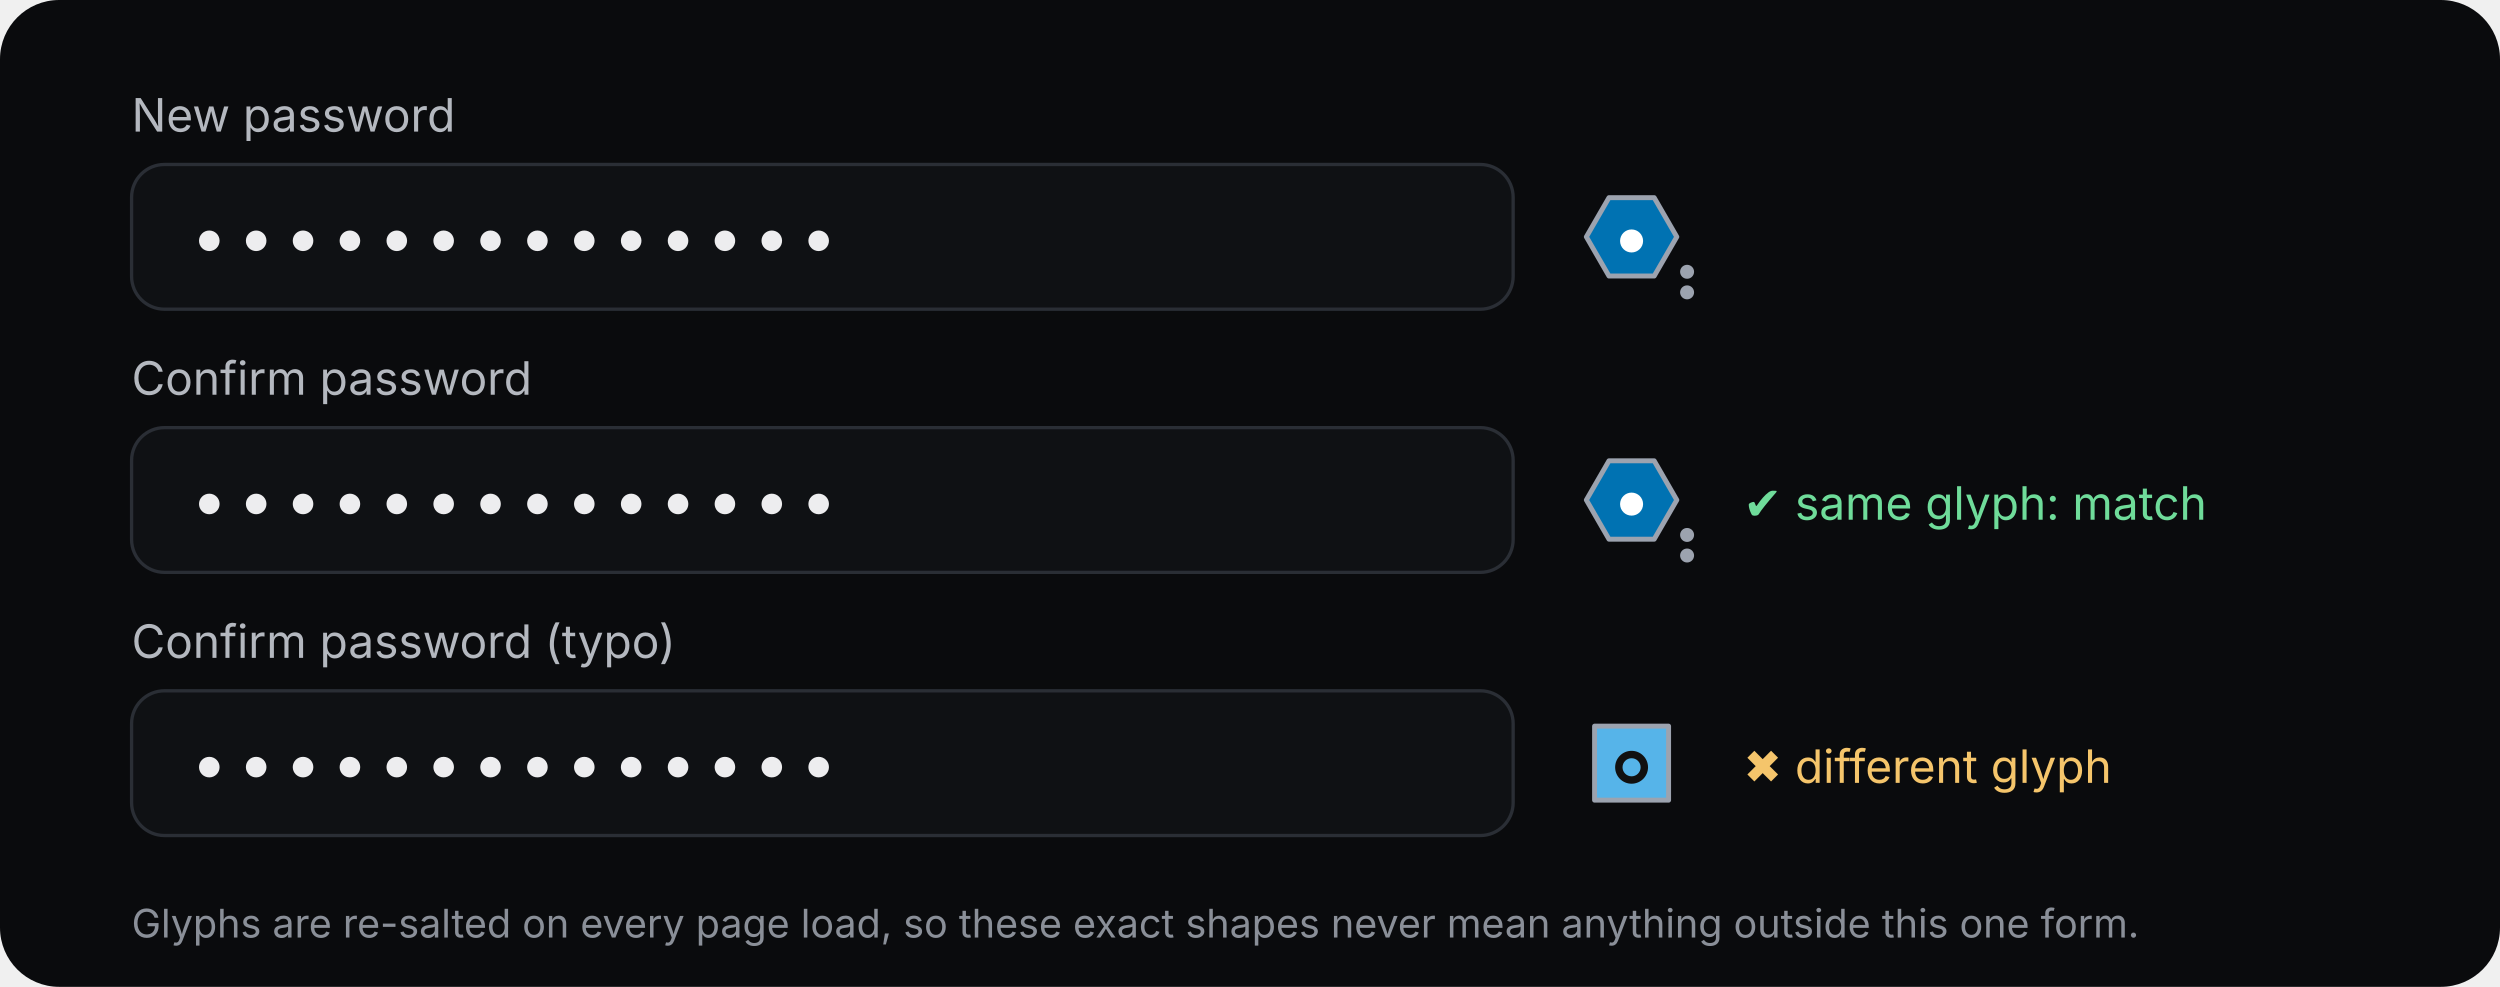
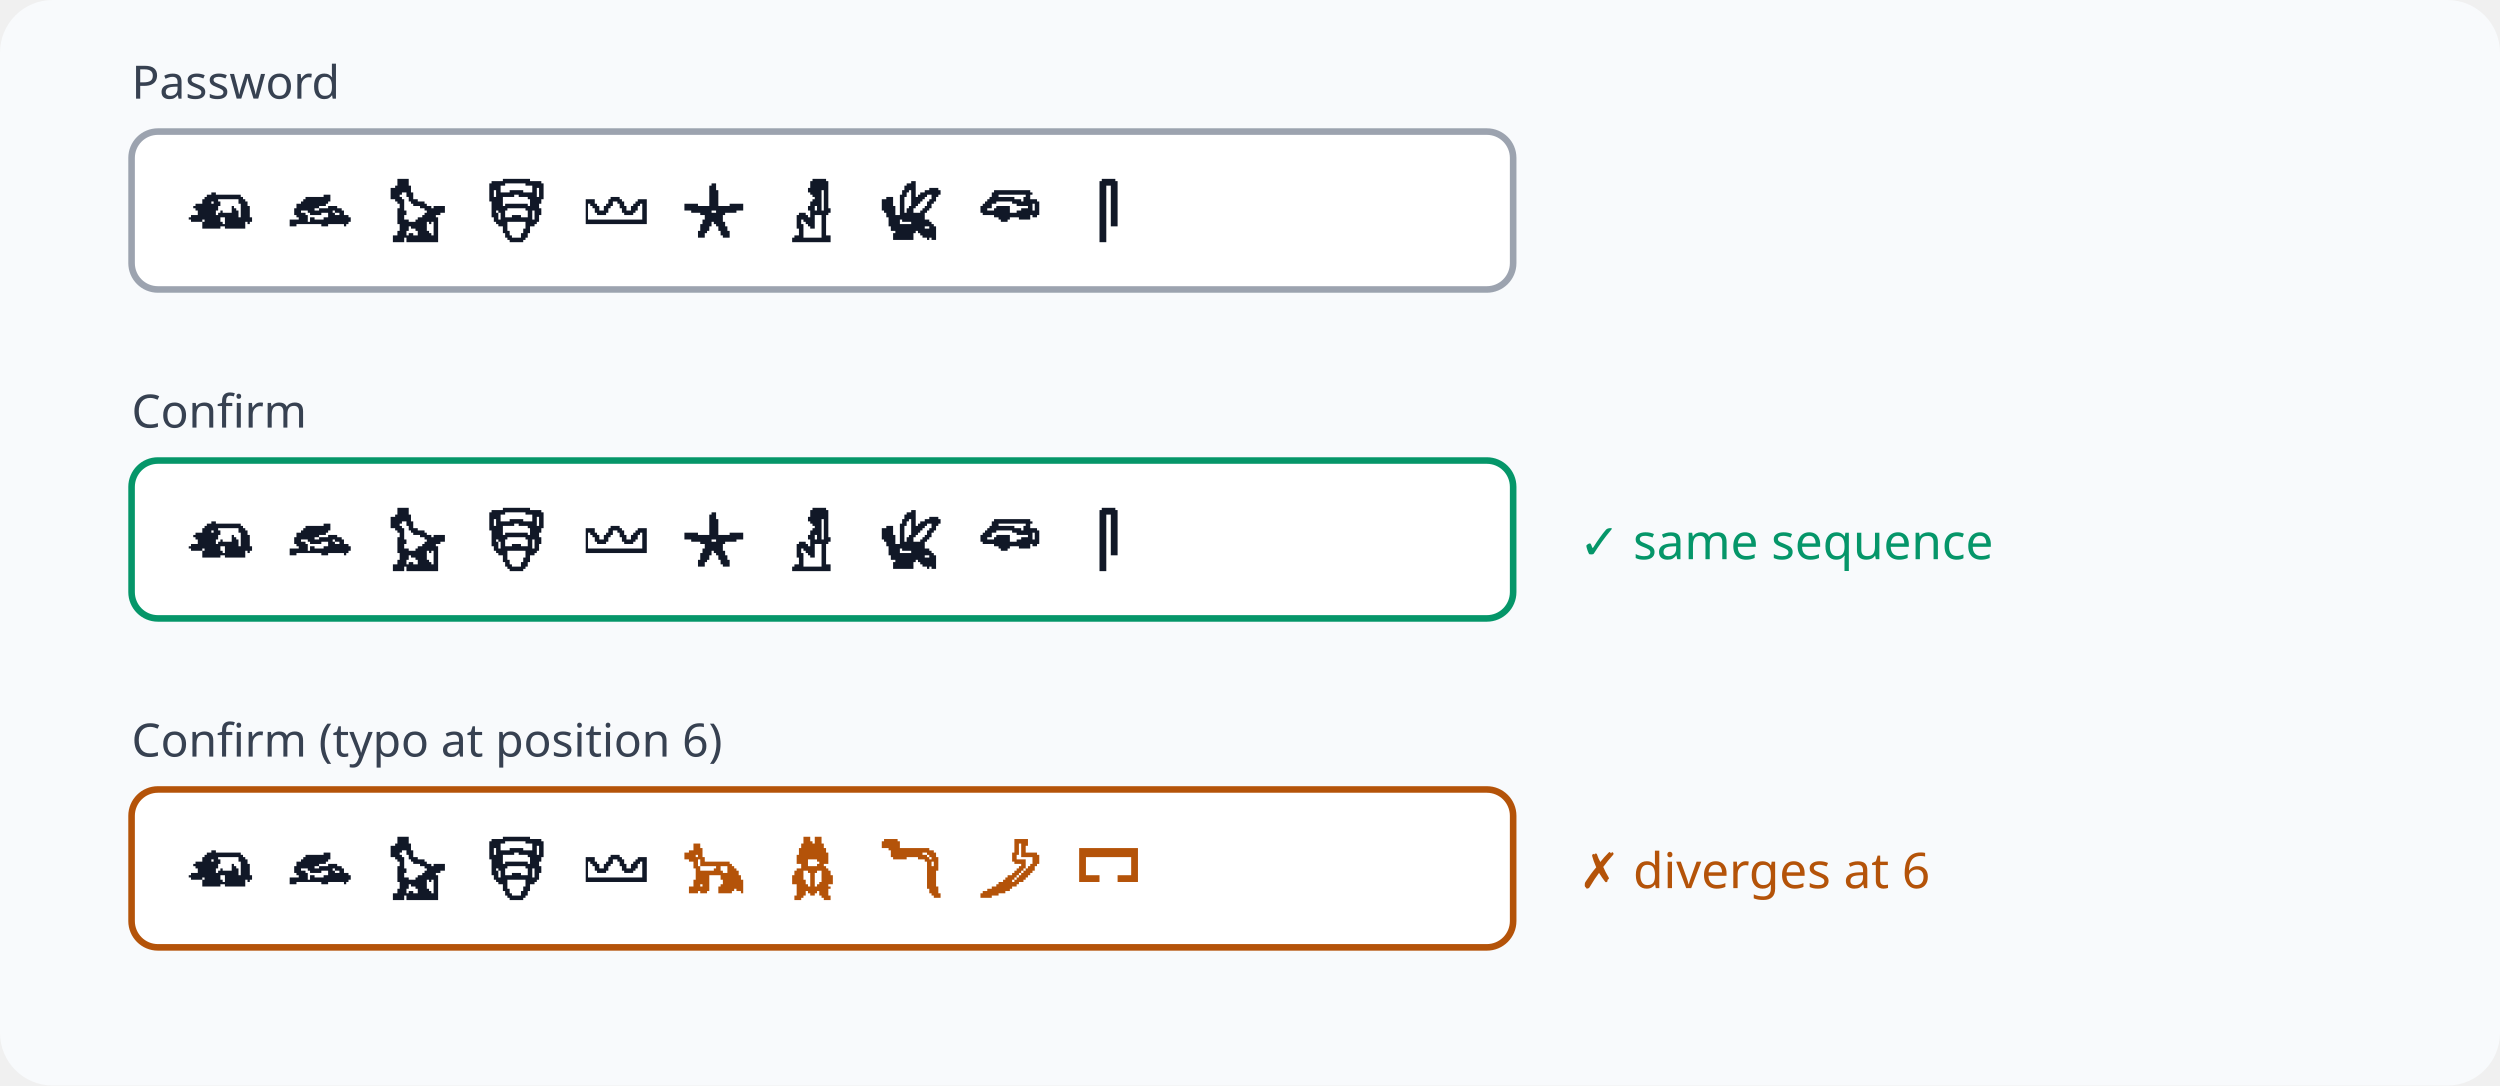
- <svg xmlns="http://www.w3.org/2000/svg" viewBox="0 0 760 300" width="760" height="300" font-family="system-ui,-apple-system,Segoe UI,sans-serif">
-   <rect width="760" height="300" rx="18" fill="#0a0b0d" />
-   <text x="40" y="40" font-size="14" fill="#b4b8bf">New password</text>
-   <rect x="40" y="50" width="420" height="44" rx="10" fill="#0f1114" stroke="#2a2e35" />
-   <text x="58" y="79" font-size="20" fill="#ededef" letter-spacing="3">••••••••••••••</text>
-   <g transform="translate(476 52) scale(1.25)">
-     <path d="M27.00 16.00L21.50 25.53L10.50 25.53L5.00 16.00L10.50 6.47L21.50 6.47Z" fill="#0072B2" stroke="#9ca3af" stroke-width="1.2" stroke-linejoin="round" />
-     <path d="M13.2 17a2.8 2.8 0 1 0 5.6 0a2.8 2.8 0 1 0 -5.6 0Z" fill="#ffffff" />
-     <path d="M27.8 29.5a1.7 1.7 0 1 0 3.4 0a1.7 1.7 0 1 0 -3.4 0Z" fill="#9ca3af" />
-     <path d="M27.8 24.5a1.7 1.7 0 1 0 3.4 0a1.7 1.7 0 1 0 -3.4 0Z" fill="#9ca3af" />
+ <svg xmlns="http://www.w3.org/2000/svg" viewBox="0 0 760 330" font-family="system-ui,sans-serif">
+   <rect width="760" height="330" rx="16" fill="#f8fafc" />
+   <text x="40" y="30" font-size="14" fill="#374151">Password</text>
+   <rect x="40" y="40" width="420" height="48" rx="8" fill="#fff" stroke="#9ca3af" stroke-width="2" />
+   <g transform="translate(56 53) scale(0.6875)">
+     <path d="M12 8h2v1h-2zM10 9h15v1h-15zM9 10h17v1h-17zM8 11h7v1h-7zM24 11h3v1h-3zM8 12h4v1h-4zM13 12h3v1h-3zM24 12h4v1h-4zM5 13h11v1h-11zM25 13h3v1h-3zM4 14h11v1h-11zM21 14h1v1h-1zM25 14h4v1h-4zM5 15h10v1h-10zM21 15h2v1h-2zM25 15h4v1h-4zM6 16h8v1h-8zM16 16h1v1h-1zM21 16h3v1h-3zM25 16h4v1h-4zM6 17h8v1h-8zM15 17h9v1h-9zM25 17h4v1h-4zM3 18h21v1h-21zM25 18h4v1h-4zM2 19h14v1h-14zM18 19h12v1h-12zM3 20h5v1h-5zM9 20h7v1h-7zM18 20h12v1h-12zM8 21h9v1h-9zM18 21h9v1h-9zM28 21h1v1h-1zM8 22h19v1h-19zM8 23h8v1h-8zM18 23h9v1h-9z" fill="#111827" />
  </g>
-   <text x="40" y="120" font-size="14" fill="#b4b8bf">Confirm password</text>
-   <rect x="40" y="130" width="420" height="44" rx="10" fill="#0f1114" stroke="#2a2e35" />
-   <text x="58" y="159" font-size="20" fill="#ededef" letter-spacing="3">••••••••••••••</text>
-   <g transform="translate(476 132) scale(1.25)">
-     <path d="M27.00 16.00L21.50 25.53L10.50 25.53L5.00 16.00L10.50 6.47L21.50 6.47Z" fill="#0072B2" stroke="#9ca3af" stroke-width="1.2" stroke-linejoin="round" />
-     <path d="M13.2 17a2.8 2.8 0 1 0 5.6 0a2.8 2.8 0 1 0 -5.6 0Z" fill="#ffffff" />
-     <path d="M27.8 29.5a1.7 1.7 0 1 0 3.4 0a1.7 1.7 0 1 0 -3.4 0Z" fill="#9ca3af" />
-     <path d="M27.8 24.5a1.7 1.7 0 1 0 3.4 0a1.7 1.7 0 1 0 -3.4 0Z" fill="#9ca3af" />
+   <g transform="translate(86 53) scale(0.6875)">
+     <path d="M18 9h3v1h-3zM10 10h11v1h-11zM9 11h12v1h-12zM8 12h12v1h-12zM6 13h13v1h-13zM6 14h10v1h-10zM20 14h4v1h-4zM5 15h9v1h-9zM16 15h10v1h-10zM5 16h3v1h-3zM11 16h11v1h-11zM23 16h4v1h-4zM5 17h5v1h-5zM12 17h5v1h-5zM20 17h3v1h-3zM25 17h2v1h-2zM6 18h5v1h-5zM20 18h9v1h-9zM7 19h4v1h-4zM12 19h2v1h-2zM18 19h12v1h-12zM3 20h8v1h-8zM12 20h18v1h-18zM3 21h26v1h-26zM3 22h3v1h-3zM17 22h3v1h-3zM27 22h1v1h-1z" fill="#111827" />
  </g>
-   <text x="530" y="158" font-size="14" fill="#6fdc9a">✔ same glyph: match</text>
-   <text x="40" y="200" font-size="14" fill="#b4b8bf">Confirm password (typo)</text>
-   <rect x="40" y="210" width="420" height="44" rx="10" fill="#0f1114" stroke="#2a2e35" />
-   <text x="58" y="239" font-size="20" fill="#ededef" letter-spacing="3">••••••••••••••</text>
-   <g transform="translate(476 212) scale(1.25)">
-     <path d="M7 7h18v18H7Z" fill="#56B4E9" stroke="#9ca3af" stroke-width="1.2" stroke-linejoin="round" />
-     <path d="M12 17a4 4 0 1 0 8 0a4 4 0 1 0 -8 0ZM13.8 17a2.2 2.2 0 1 0 4.4 0a2.2 2.2 0 1 0 -4.4 0Z" fill="#111111" fill-rule="evenodd" />
+   <g transform="translate(116 53) scale(0.6875)">
+     <path d="M7 2h5v1h-5zM7 3h5v1h-5zM7 4h5v1h-5zM6 5h7v1h-7zM4 6h9v1h-9zM4 7h9v1h-9zM4 8h5v1h-5zM11 8h3v1h-3zM4 9h4v1h-4zM11 9h3v1h-3zM4 10h5v1h-5zM12 10h2v1h-2zM6 11h4v1h-4zM12 11h4v1h-4zM7 12h3v1h-3zM13 12h6v1h-6zM8 13h2v1h-2zM14 13h6v1h-6zM8 14h2v1h-2zM17 14h5v1h-5zM23 14h5v1h-5zM7 15h3v1h-3zM19 15h9v1h-9zM7 16h4v1h-4zM20 16h8v1h-8zM7 17h4v1h-4zM19 17h7v1h-7zM7 18h3v1h-3zM18 18h6v1h-6zM7 19h3v1h-3zM16 19h9v1h-9zM7 20h5v1h-5zM15 20h10v1h-10zM7 21h13v1h-13zM21 21h1v1h-1zM23 21h2v1h-2zM8 22h12v1h-12zM23 22h2v1h-2zM8 23h4v1h-4zM13 23h7v1h-7zM23 23h2v1h-2zM8 24h4v1h-4zM15 24h5v1h-5zM23 24h2v1h-2zM7 25h4v1h-4zM16 25h5v1h-5zM23 25h2v1h-2zM7 26h4v1h-4zM12 26h2v1h-2zM16 26h6v1h-6zM23 26h2v1h-2zM5 27h20v1h-20zM5 28h5v1h-5zM11 28h14v1h-14zM5 29h5v1h-5zM11 29h14v1h-14z" fill="#111827" />
  </g>
-   <text x="530" y="238" font-size="14" fill="#f5c56b">✖ different glyph</text>
-   <text x="40" y="285" font-size="12" fill="#8a8f98">Glyphs are re-salted on every page load, so these exact shapes never mean anything outside this one form.</text>
+   <g transform="translate(146 53) scale(0.6875)">
+     <path d="M10 2h12v1h-12zM5 3h22v1h-22zM4 4h7v1h-7zM20 4h8v1h-8zM4 5h5v1h-5zM23 5h5v1h-5zM4 6h5v1h-5zM23 6h2v1h-2zM26 6h2v1h-2zM4 7h2v1h-2zM7 7h2v1h-2zM13 7h6v1h-6zM23 7h2v1h-2zM26 7h2v1h-2zM4 8h2v1h-2zM7 8h18v1h-18zM26 8h2v1h-2zM4 9h2v1h-2zM7 9h8v1h-8zM17 9h8v1h-8zM26 9h2v1h-2zM4 10h6v1h-6zM21 10h7v1h-7zM4 11h6v1h-6zM22 11h5v1h-5zM5 12h5v1h-5zM22 12h5v1h-5zM5 13h5v1h-5zM11 13h10v1h-10zM22 13h4v1h-4zM5 14h21v1h-21zM5 15h7v1h-7zM20 15h7v1h-7zM5 16h2v1h-2zM8 16h3v1h-3zM21 16h2v1h-2zM24 16h3v1h-3zM5 17h3v1h-3zM9 17h2v1h-2zM21 17h2v1h-2zM24 17h3v1h-3zM5 18h3v1h-3zM9 18h2v1h-2zM14 18h4v1h-4zM21 18h2v1h-2zM24 18h2v1h-2zM6 19h2v1h-2zM9 19h14v1h-14zM24 19h2v1h-2zM6 20h20v1h-20zM7 21h5v1h-5zM20 21h5v1h-5zM8 22h4v1h-4zM20 22h4v1h-4zM10 23h2v1h-2zM20 23h2v1h-2zM10 24h2v1h-2zM19 24h3v1h-3zM10 25h3v1h-3zM19 25h3v1h-3zM11 26h2v1h-2zM18 26h3v1h-3zM11 27h3v1h-3zM18 27h3v1h-3zM12 28h8v1h-8zM13 29h6v1h-6z" fill="#111827" />
+   </g>
+   <g transform="translate(176 53) scale(0.6875)">
+     <path d="M14 10h4v1h-4zM3 11h4v1h-4zM13 11h6v1h-6zM26 11h4v1h-4zM3 12h4v1h-4zM13 12h2v1h-2zM17 12h3v1h-3zM25 12h5v1h-5zM3 13h1v1h-1zM5 13h3v1h-3zM12 13h3v1h-3zM18 13h2v1h-2zM24 13h3v1h-3zM28 13h2v1h-2zM3 14h1v1h-1zM6 14h3v1h-3zM11 14h3v1h-3zM18 14h3v1h-3zM23 14h3v1h-3zM28 14h2v1h-2zM3 15h1v1h-1zM7 15h2v1h-2zM11 15h2v1h-2zM19 15h2v1h-2zM23 15h3v1h-3zM28 15h2v1h-2zM3 16h1v1h-1zM7 16h6v1h-6zM19 16h6v1h-6zM28 16h2v1h-2zM3 17h1v1h-1zM8 17h4v1h-4zM20 17h4v1h-4zM28 17h2v1h-2zM3 18h1v1h-1zM28 18h2v1h-2zM3 19h1v1h-1zM28 19h2v1h-2zM3 20h27v1h-27zM3 21h27v1h-27z" fill="#111827" />
+   </g>
+   <g transform="translate(206 53) scale(0.6875)">
+     <path d="M15 4h2v1h-2zM14 5h3v1h-3zM14 6h3v1h-3zM14 7h4v1h-4zM14 8h4v1h-4zM14 9h4v1h-4zM14 10h4v1h-4zM14 11h4v1h-4zM14 12h4v1h-4zM3 13h6v1h-6zM14 13h4v1h-4zM23 13h6v1h-6zM3 14h26v1h-26zM3 15h26v1h-26zM6 16h9v1h-9zM17 16h9v1h-9zM10 17h11v1h-11zM12 18h8v1h-8zM12 19h8v1h-8zM11 20h9v1h-9zM11 21h4v1h-4zM16 21h5v1h-5zM10 22h5v1h-5zM17 22h4v1h-4zM10 23h4v1h-4zM18 23h4v1h-4zM10 24h4v1h-4zM18 24h4v1h-4zM9 25h4v1h-4zM19 25h4v1h-4zM9 26h3v1h-3zM19 26h4v1h-4zM9 27h3v1h-3zM20 27h3v1h-3z" fill="#111827" />
+   </g>
+   <g transform="translate(236 53) scale(0.6875)">
+     <path d="M16 2h6v1h-6zM15 3h8v1h-8zM15 4h8v1h-8zM15 5h8v1h-8zM14 6h9v1h-9zM14 7h6v1h-6zM21 7h2v1h-2zM15 8h5v1h-5zM21 8h2v1h-2zM16 9h4v1h-4zM21 9h2v1h-2zM17 10h3v1h-3zM21 10h2v1h-2zM16 11h4v1h-4zM21 11h2v1h-2zM15 12h5v1h-5zM21 12h2v1h-2zM15 13h5v1h-5zM21 13h2v1h-2zM14 14h3v1h-3zM18 14h2v1h-2zM21 14h2v1h-2zM14 15h3v1h-3zM18 15h2v1h-2zM21 15h3v1h-3zM15 16h9v1h-9zM10 17h3v1h-3zM15 17h8v1h-8zM9 18h5v1h-5zM15 18h2v1h-2zM20 18h2v1h-2zM9 19h8v1h-8zM20 19h2v1h-2zM9 20h2v1h-2zM12 20h5v1h-5zM20 20h2v1h-2zM9 21h2v1h-2zM13 21h4v1h-4zM20 21h2v1h-2zM9 22h3v1h-3zM14 22h3v1h-3zM20 22h2v1h-2zM9 23h3v1h-3zM15 23h2v1h-2zM20 23h2v1h-2zM10 24h2v1h-2zM20 24h2v1h-2zM10 25h2v1h-2zM20 25h2v1h-2zM10 26h2v1h-2zM20 26h2v1h-2zM8 27h4v1h-4zM20 27h4v1h-4zM7 28h17v1h-17zM7 29h17v1h-17z" fill="#111827" />
+   </g>
+   <g transform="translate(266 53) scale(0.6875)">
+     <path d="M16 3h2v1h-2zM14 4h4v1h-4zM13 5h5v1h-5zM13 6h5v1h-5zM24 6h4v1h-4zM12 7h3v1h-3zM16 7h2v1h-2zM22 7h7v1h-7zM12 8h2v1h-2zM16 8h2v1h-2zM20 8h9v1h-9zM11 9h3v1h-3zM16 9h2v1h-2zM19 9h4v1h-4zM25 9h3v1h-3zM5 10h3v1h-3zM11 10h2v1h-2zM16 10h6v1h-6zM25 10h2v1h-2zM3 11h5v1h-5zM11 11h2v1h-2zM16 11h5v1h-5zM24 11h3v1h-3zM3 12h5v1h-5zM11 12h2v1h-2zM16 12h4v1h-4zM23 12h3v1h-3zM3 13h5v1h-5zM11 13h2v1h-2zM16 13h3v1h-3zM23 13h2v1h-2zM3 14h6v1h-6zM11 14h2v1h-2zM15 14h3v1h-3zM22 14h3v1h-3zM3 15h6v1h-6zM11 15h2v1h-2zM14 15h3v1h-3zM21 15h3v1h-3zM4 16h5v1h-5zM11 16h2v1h-2zM14 16h3v1h-3zM20 16h3v1h-3zM5 17h4v1h-4zM11 17h11v1h-11zM5 18h17v1h-17zM6 19h16v1h-16zM6 20h5v1h-5zM12 20h12v1h-12zM6 21h5v1h-5zM16 21h9v1h-9zM6 22h20v1h-20zM7 23h15v1h-15zM24 23h3v1h-3zM7 24h20v1h-20zM9 25h9v1h-9zM19 25h8v1h-8zM8 26h9v1h-9zM20 26h7v1h-7zM8 27h9v1h-9zM21 27h6v1h-6zM8 28h9v1h-9zM23 28h1v1h-1zM25 28h2v1h-2z" fill="#111827" />
+   </g>
+   <g transform="translate(296 53) scale(0.6875)">
+     <path d="M9 7h16v1h-16zM8 8h18v1h-18zM8 9h3v1h-3zM23 9h2v1h-2zM7 10h11v1h-11zM22 10h3v1h-3zM6 11h15v1h-15zM22 11h6v1h-6zM5 12h5v1h-5zM17 12h12v1h-12zM4 13h4v1h-4zM19 13h7v1h-7zM27 13h2v1h-2zM3 14h5v1h-5zM10 14h6v1h-6zM24 14h2v1h-2zM27 14h2v1h-2zM3 15h3v1h-3zM9 15h7v1h-7zM21 15h5v1h-5zM27 15h2v1h-2zM3 16h13v1h-13zM19 16h10v1h-10zM4 17h25v1h-25zM9 18h16v1h-16zM26 18h2v1h-2zM11 19h5v1h-5zM20 19h5v1h-5zM12 20h3v1h-3z" fill="#111827" />
+   </g>
+   <g transform="translate(326 53) scale(0.6875)">
+     <path d="M13 2h6v1h-6zM12 3h8v1h-8zM12 4h8v1h-8zM12 5h3v1h-3zM17 5h3v1h-3zM12 6h3v1h-3zM17 6h3v1h-3zM12 7h3v1h-3zM17 7h3v1h-3zM12 8h3v1h-3zM17 8h3v1h-3zM12 9h3v1h-3zM17 9h3v1h-3zM12 10h3v1h-3zM17 10h3v1h-3zM12 11h3v1h-3zM17 11h3v1h-3zM12 12h3v1h-3zM17 12h3v1h-3zM12 13h3v1h-3zM17 13h3v1h-3zM12 14h3v1h-3zM17 14h3v1h-3zM12 15h3v1h-3zM17 15h3v1h-3zM12 16h3v1h-3zM17 16h3v1h-3zM12 17h3v1h-3zM17 17h3v1h-3zM12 18h3v1h-3zM17 18h3v1h-3zM12 19h3v1h-3zM17 19h3v1h-3zM12 20h3v1h-3zM17 20h3v1h-3zM12 21h3v1h-3zM17 21h3v1h-3zM12 22h3v1h-3zM17 22h3v1h-3zM12 23h3v1h-3zM12 24h3v1h-3zM12 25h3v1h-3zM12 26h3v1h-3zM12 27h3v1h-3zM12 28h3v1h-3zM12 29h3v1h-3z" fill="#111827" />
+   </g>
+   <text x="480" y="70" font-size="15" fill="#9ca3af" />
+   <text x="40" y="130" font-size="14" fill="#374151">Confirm</text>
+   <rect x="40" y="140" width="420" height="48" rx="8" fill="#fff" stroke="#059669" stroke-width="2" />
+   <g transform="translate(56 153) scale(0.6875)">
+     <path d="M12 8h2v1h-2zM10 9h15v1h-15zM9 10h17v1h-17zM8 11h7v1h-7zM24 11h3v1h-3zM8 12h4v1h-4zM13 12h3v1h-3zM24 12h4v1h-4zM5 13h11v1h-11zM25 13h3v1h-3zM4 14h11v1h-11zM21 14h1v1h-1zM25 14h4v1h-4zM5 15h10v1h-10zM21 15h2v1h-2zM25 15h4v1h-4zM6 16h8v1h-8zM16 16h1v1h-1zM21 16h3v1h-3zM25 16h4v1h-4zM6 17h8v1h-8zM15 17h9v1h-9zM25 17h4v1h-4zM3 18h21v1h-21zM25 18h4v1h-4zM2 19h14v1h-14zM18 19h12v1h-12zM3 20h5v1h-5zM9 20h7v1h-7zM18 20h12v1h-12zM8 21h9v1h-9zM18 21h9v1h-9zM28 21h1v1h-1zM8 22h19v1h-19zM8 23h8v1h-8zM18 23h9v1h-9z" fill="#111827" />
+   </g>
+   <g transform="translate(86 153) scale(0.6875)">
+     <path d="M18 9h3v1h-3zM10 10h11v1h-11zM9 11h12v1h-12zM8 12h12v1h-12zM6 13h13v1h-13zM6 14h10v1h-10zM20 14h4v1h-4zM5 15h9v1h-9zM16 15h10v1h-10zM5 16h3v1h-3zM11 16h11v1h-11zM23 16h4v1h-4zM5 17h5v1h-5zM12 17h5v1h-5zM20 17h3v1h-3zM25 17h2v1h-2zM6 18h5v1h-5zM20 18h9v1h-9zM7 19h4v1h-4zM12 19h2v1h-2zM18 19h12v1h-12zM3 20h8v1h-8zM12 20h18v1h-18zM3 21h26v1h-26zM3 22h3v1h-3zM17 22h3v1h-3zM27 22h1v1h-1z" fill="#111827" />
+   </g>
+   <g transform="translate(116 153) scale(0.6875)">
+     <path d="M7 2h5v1h-5zM7 3h5v1h-5zM7 4h5v1h-5zM6 5h7v1h-7zM4 6h9v1h-9zM4 7h9v1h-9zM4 8h5v1h-5zM11 8h3v1h-3zM4 9h4v1h-4zM11 9h3v1h-3zM4 10h5v1h-5zM12 10h2v1h-2zM6 11h4v1h-4zM12 11h4v1h-4zM7 12h3v1h-3zM13 12h6v1h-6zM8 13h2v1h-2zM14 13h6v1h-6zM8 14h2v1h-2zM17 14h5v1h-5zM23 14h5v1h-5zM7 15h3v1h-3zM19 15h9v1h-9zM7 16h4v1h-4zM20 16h8v1h-8zM7 17h4v1h-4zM19 17h7v1h-7zM7 18h3v1h-3zM18 18h6v1h-6zM7 19h3v1h-3zM16 19h9v1h-9zM7 20h5v1h-5zM15 20h10v1h-10zM7 21h13v1h-13zM21 21h1v1h-1zM23 21h2v1h-2zM8 22h12v1h-12zM23 22h2v1h-2zM8 23h4v1h-4zM13 23h7v1h-7zM23 23h2v1h-2zM8 24h4v1h-4zM15 24h5v1h-5zM23 24h2v1h-2zM7 25h4v1h-4zM16 25h5v1h-5zM23 25h2v1h-2zM7 26h4v1h-4zM12 26h2v1h-2zM16 26h6v1h-6zM23 26h2v1h-2zM5 27h20v1h-20zM5 28h5v1h-5zM11 28h14v1h-14zM5 29h5v1h-5zM11 29h14v1h-14z" fill="#111827" />
+   </g>
+   <g transform="translate(146 153) scale(0.6875)">
+     <path d="M10 2h12v1h-12zM5 3h22v1h-22zM4 4h7v1h-7zM20 4h8v1h-8zM4 5h5v1h-5zM23 5h5v1h-5zM4 6h5v1h-5zM23 6h2v1h-2zM26 6h2v1h-2zM4 7h2v1h-2zM7 7h2v1h-2zM13 7h6v1h-6zM23 7h2v1h-2zM26 7h2v1h-2zM4 8h2v1h-2zM7 8h18v1h-18zM26 8h2v1h-2zM4 9h2v1h-2zM7 9h8v1h-8zM17 9h8v1h-8zM26 9h2v1h-2zM4 10h6v1h-6zM21 10h7v1h-7zM4 11h6v1h-6zM22 11h5v1h-5zM5 12h5v1h-5zM22 12h5v1h-5zM5 13h5v1h-5zM11 13h10v1h-10zM22 13h4v1h-4zM5 14h21v1h-21zM5 15h7v1h-7zM20 15h7v1h-7zM5 16h2v1h-2zM8 16h3v1h-3zM21 16h2v1h-2zM24 16h3v1h-3zM5 17h3v1h-3zM9 17h2v1h-2zM21 17h2v1h-2zM24 17h3v1h-3zM5 18h3v1h-3zM9 18h2v1h-2zM14 18h4v1h-4zM21 18h2v1h-2zM24 18h2v1h-2zM6 19h2v1h-2zM9 19h14v1h-14zM24 19h2v1h-2zM6 20h20v1h-20zM7 21h5v1h-5zM20 21h5v1h-5zM8 22h4v1h-4zM20 22h4v1h-4zM10 23h2v1h-2zM20 23h2v1h-2zM10 24h2v1h-2zM19 24h3v1h-3zM10 25h3v1h-3zM19 25h3v1h-3zM11 26h2v1h-2zM18 26h3v1h-3zM11 27h3v1h-3zM18 27h3v1h-3zM12 28h8v1h-8zM13 29h6v1h-6z" fill="#111827" />
+   </g>
+   <g transform="translate(176 153) scale(0.6875)">
+     <path d="M14 10h4v1h-4zM3 11h4v1h-4zM13 11h6v1h-6zM26 11h4v1h-4zM3 12h4v1h-4zM13 12h2v1h-2zM17 12h3v1h-3zM25 12h5v1h-5zM3 13h1v1h-1zM5 13h3v1h-3zM12 13h3v1h-3zM18 13h2v1h-2zM24 13h3v1h-3zM28 13h2v1h-2zM3 14h1v1h-1zM6 14h3v1h-3zM11 14h3v1h-3zM18 14h3v1h-3zM23 14h3v1h-3zM28 14h2v1h-2zM3 15h1v1h-1zM7 15h2v1h-2zM11 15h2v1h-2zM19 15h2v1h-2zM23 15h3v1h-3zM28 15h2v1h-2zM3 16h1v1h-1zM7 16h6v1h-6zM19 16h6v1h-6zM28 16h2v1h-2zM3 17h1v1h-1zM8 17h4v1h-4zM20 17h4v1h-4zM28 17h2v1h-2zM3 18h1v1h-1zM28 18h2v1h-2zM3 19h1v1h-1zM28 19h2v1h-2zM3 20h27v1h-27zM3 21h27v1h-27z" fill="#111827" />
+   </g>
+   <g transform="translate(206 153) scale(0.6875)">
+     <path d="M15 4h2v1h-2zM14 5h3v1h-3zM14 6h3v1h-3zM14 7h4v1h-4zM14 8h4v1h-4zM14 9h4v1h-4zM14 10h4v1h-4zM14 11h4v1h-4zM14 12h4v1h-4zM3 13h6v1h-6zM14 13h4v1h-4zM23 13h6v1h-6zM3 14h26v1h-26zM3 15h26v1h-26zM6 16h9v1h-9zM17 16h9v1h-9zM10 17h11v1h-11zM12 18h8v1h-8zM12 19h8v1h-8zM11 20h9v1h-9zM11 21h4v1h-4zM16 21h5v1h-5zM10 22h5v1h-5zM17 22h4v1h-4zM10 23h4v1h-4zM18 23h4v1h-4zM10 24h4v1h-4zM18 24h4v1h-4zM9 25h4v1h-4zM19 25h4v1h-4zM9 26h3v1h-3zM19 26h4v1h-4zM9 27h3v1h-3zM20 27h3v1h-3z" fill="#111827" />
+   </g>
+   <g transform="translate(236 153) scale(0.6875)">
+     <path d="M16 2h6v1h-6zM15 3h8v1h-8zM15 4h8v1h-8zM15 5h8v1h-8zM14 6h9v1h-9zM14 7h6v1h-6zM21 7h2v1h-2zM15 8h5v1h-5zM21 8h2v1h-2zM16 9h4v1h-4zM21 9h2v1h-2zM17 10h3v1h-3zM21 10h2v1h-2zM16 11h4v1h-4zM21 11h2v1h-2zM15 12h5v1h-5zM21 12h2v1h-2zM15 13h5v1h-5zM21 13h2v1h-2zM14 14h3v1h-3zM18 14h2v1h-2zM21 14h2v1h-2zM14 15h3v1h-3zM18 15h2v1h-2zM21 15h3v1h-3zM15 16h9v1h-9zM10 17h3v1h-3zM15 17h8v1h-8zM9 18h5v1h-5zM15 18h2v1h-2zM20 18h2v1h-2zM9 19h8v1h-8zM20 19h2v1h-2zM9 20h2v1h-2zM12 20h5v1h-5zM20 20h2v1h-2zM9 21h2v1h-2zM13 21h4v1h-4zM20 21h2v1h-2zM9 22h3v1h-3zM14 22h3v1h-3zM20 22h2v1h-2zM9 23h3v1h-3zM15 23h2v1h-2zM20 23h2v1h-2zM10 24h2v1h-2zM20 24h2v1h-2zM10 25h2v1h-2zM20 25h2v1h-2zM10 26h2v1h-2zM20 26h2v1h-2zM8 27h4v1h-4zM20 27h4v1h-4zM7 28h17v1h-17zM7 29h17v1h-17z" fill="#111827" />
+   </g>
+   <g transform="translate(266 153) scale(0.6875)">
+     <path d="M16 3h2v1h-2zM14 4h4v1h-4zM13 5h5v1h-5zM13 6h5v1h-5zM24 6h4v1h-4zM12 7h3v1h-3zM16 7h2v1h-2zM22 7h7v1h-7zM12 8h2v1h-2zM16 8h2v1h-2zM20 8h9v1h-9zM11 9h3v1h-3zM16 9h2v1h-2zM19 9h4v1h-4zM25 9h3v1h-3zM5 10h3v1h-3zM11 10h2v1h-2zM16 10h6v1h-6zM25 10h2v1h-2zM3 11h5v1h-5zM11 11h2v1h-2zM16 11h5v1h-5zM24 11h3v1h-3zM3 12h5v1h-5zM11 12h2v1h-2zM16 12h4v1h-4zM23 12h3v1h-3zM3 13h5v1h-5zM11 13h2v1h-2zM16 13h3v1h-3zM23 13h2v1h-2zM3 14h6v1h-6zM11 14h2v1h-2zM15 14h3v1h-3zM22 14h3v1h-3zM3 15h6v1h-6zM11 15h2v1h-2zM14 15h3v1h-3zM21 15h3v1h-3zM4 16h5v1h-5zM11 16h2v1h-2zM14 16h3v1h-3zM20 16h3v1h-3zM5 17h4v1h-4zM11 17h11v1h-11zM5 18h17v1h-17zM6 19h16v1h-16zM6 20h5v1h-5zM12 20h12v1h-12zM6 21h5v1h-5zM16 21h9v1h-9zM6 22h20v1h-20zM7 23h15v1h-15zM24 23h3v1h-3zM7 24h20v1h-20zM9 25h9v1h-9zM19 25h8v1h-8zM8 26h9v1h-9zM20 26h7v1h-7zM8 27h9v1h-9zM21 27h6v1h-6zM8 28h9v1h-9zM23 28h1v1h-1zM25 28h2v1h-2z" fill="#111827" />
+   </g>
+   <g transform="translate(296 153) scale(0.6875)">
+     <path d="M9 7h16v1h-16zM8 8h18v1h-18zM8 9h3v1h-3zM23 9h2v1h-2zM7 10h11v1h-11zM22 10h3v1h-3zM6 11h15v1h-15zM22 11h6v1h-6zM5 12h5v1h-5zM17 12h12v1h-12zM4 13h4v1h-4zM19 13h7v1h-7zM27 13h2v1h-2zM3 14h5v1h-5zM10 14h6v1h-6zM24 14h2v1h-2zM27 14h2v1h-2zM3 15h3v1h-3zM9 15h7v1h-7zM21 15h5v1h-5zM27 15h2v1h-2zM3 16h13v1h-13zM19 16h10v1h-10zM4 17h25v1h-25zM9 18h16v1h-16zM26 18h2v1h-2zM11 19h5v1h-5zM20 19h5v1h-5zM12 20h3v1h-3z" fill="#111827" />
+   </g>
+   <g transform="translate(326 153) scale(0.6875)">
+     <path d="M13 2h6v1h-6zM12 3h8v1h-8zM12 4h8v1h-8zM12 5h3v1h-3zM17 5h3v1h-3zM12 6h3v1h-3zM17 6h3v1h-3zM12 7h3v1h-3zM17 7h3v1h-3zM12 8h3v1h-3zM17 8h3v1h-3zM12 9h3v1h-3zM17 9h3v1h-3zM12 10h3v1h-3zM17 10h3v1h-3zM12 11h3v1h-3zM17 11h3v1h-3zM12 12h3v1h-3zM17 12h3v1h-3zM12 13h3v1h-3zM17 13h3v1h-3zM12 14h3v1h-3zM17 14h3v1h-3zM12 15h3v1h-3zM17 15h3v1h-3zM12 16h3v1h-3zM17 16h3v1h-3zM12 17h3v1h-3zM17 17h3v1h-3zM12 18h3v1h-3zM17 18h3v1h-3zM12 19h3v1h-3zM17 19h3v1h-3zM12 20h3v1h-3zM17 20h3v1h-3zM12 21h3v1h-3zM17 21h3v1h-3zM12 22h3v1h-3zM17 22h3v1h-3zM12 23h3v1h-3zM12 24h3v1h-3zM12 25h3v1h-3zM12 26h3v1h-3zM12 27h3v1h-3zM12 28h3v1h-3zM12 29h3v1h-3z" fill="#111827" />
+   </g>
+   <text x="480" y="170" font-size="15" fill="#059669">✓ same sequence</text>
+   <text x="40" y="230" font-size="14" fill="#374151">Confirm (typo at position 6)</text>
+   <rect x="40" y="240" width="420" height="48" rx="8" fill="#fff" stroke="#b45309" stroke-width="2" />
+   <g transform="translate(56 253) scale(0.6875)">
+     <path d="M12 8h2v1h-2zM10 9h15v1h-15zM9 10h17v1h-17zM8 11h7v1h-7zM24 11h3v1h-3zM8 12h4v1h-4zM13 12h3v1h-3zM24 12h4v1h-4zM5 13h11v1h-11zM25 13h3v1h-3zM4 14h11v1h-11zM21 14h1v1h-1zM25 14h4v1h-4zM5 15h10v1h-10zM21 15h2v1h-2zM25 15h4v1h-4zM6 16h8v1h-8zM16 16h1v1h-1zM21 16h3v1h-3zM25 16h4v1h-4zM6 17h8v1h-8zM15 17h9v1h-9zM25 17h4v1h-4zM3 18h21v1h-21zM25 18h4v1h-4zM2 19h14v1h-14zM18 19h12v1h-12zM3 20h5v1h-5zM9 20h7v1h-7zM18 20h12v1h-12zM8 21h9v1h-9zM18 21h9v1h-9zM28 21h1v1h-1zM8 22h19v1h-19zM8 23h8v1h-8zM18 23h9v1h-9z" fill="#111827" />
+   </g>
+   <g transform="translate(86 253) scale(0.6875)">
+     <path d="M18 9h3v1h-3zM10 10h11v1h-11zM9 11h12v1h-12zM8 12h12v1h-12zM6 13h13v1h-13zM6 14h10v1h-10zM20 14h4v1h-4zM5 15h9v1h-9zM16 15h10v1h-10zM5 16h3v1h-3zM11 16h11v1h-11zM23 16h4v1h-4zM5 17h5v1h-5zM12 17h5v1h-5zM20 17h3v1h-3zM25 17h2v1h-2zM6 18h5v1h-5zM20 18h9v1h-9zM7 19h4v1h-4zM12 19h2v1h-2zM18 19h12v1h-12zM3 20h8v1h-8zM12 20h18v1h-18zM3 21h26v1h-26zM3 22h3v1h-3zM17 22h3v1h-3zM27 22h1v1h-1z" fill="#111827" />
+   </g>
+   <g transform="translate(116 253) scale(0.6875)">
+     <path d="M7 2h5v1h-5zM7 3h5v1h-5zM7 4h5v1h-5zM6 5h7v1h-7zM4 6h9v1h-9zM4 7h9v1h-9zM4 8h5v1h-5zM11 8h3v1h-3zM4 9h4v1h-4zM11 9h3v1h-3zM4 10h5v1h-5zM12 10h2v1h-2zM6 11h4v1h-4zM12 11h4v1h-4zM7 12h3v1h-3zM13 12h6v1h-6zM8 13h2v1h-2zM14 13h6v1h-6zM8 14h2v1h-2zM17 14h5v1h-5zM23 14h5v1h-5zM7 15h3v1h-3zM19 15h9v1h-9zM7 16h4v1h-4zM20 16h8v1h-8zM7 17h4v1h-4zM19 17h7v1h-7zM7 18h3v1h-3zM18 18h6v1h-6zM7 19h3v1h-3zM16 19h9v1h-9zM7 20h5v1h-5zM15 20h10v1h-10zM7 21h13v1h-13zM21 21h1v1h-1zM23 21h2v1h-2zM8 22h12v1h-12zM23 22h2v1h-2zM8 23h4v1h-4zM13 23h7v1h-7zM23 23h2v1h-2zM8 24h4v1h-4zM15 24h5v1h-5zM23 24h2v1h-2zM7 25h4v1h-4zM16 25h5v1h-5zM23 25h2v1h-2zM7 26h4v1h-4zM12 26h2v1h-2zM16 26h6v1h-6zM23 26h2v1h-2zM5 27h20v1h-20zM5 28h5v1h-5zM11 28h14v1h-14zM5 29h5v1h-5zM11 29h14v1h-14z" fill="#111827" />
+   </g>
+   <g transform="translate(146 253) scale(0.6875)">
+     <path d="M10 2h12v1h-12zM5 3h22v1h-22zM4 4h7v1h-7zM20 4h8v1h-8zM4 5h5v1h-5zM23 5h5v1h-5zM4 6h5v1h-5zM23 6h2v1h-2zM26 6h2v1h-2zM4 7h2v1h-2zM7 7h2v1h-2zM13 7h6v1h-6zM23 7h2v1h-2zM26 7h2v1h-2zM4 8h2v1h-2zM7 8h18v1h-18zM26 8h2v1h-2zM4 9h2v1h-2zM7 9h8v1h-8zM17 9h8v1h-8zM26 9h2v1h-2zM4 10h6v1h-6zM21 10h7v1h-7zM4 11h6v1h-6zM22 11h5v1h-5zM5 12h5v1h-5zM22 12h5v1h-5zM5 13h5v1h-5zM11 13h10v1h-10zM22 13h4v1h-4zM5 14h21v1h-21zM5 15h7v1h-7zM20 15h7v1h-7zM5 16h2v1h-2zM8 16h3v1h-3zM21 16h2v1h-2zM24 16h3v1h-3zM5 17h3v1h-3zM9 17h2v1h-2zM21 17h2v1h-2zM24 17h3v1h-3zM5 18h3v1h-3zM9 18h2v1h-2zM14 18h4v1h-4zM21 18h2v1h-2zM24 18h2v1h-2zM6 19h2v1h-2zM9 19h14v1h-14zM24 19h2v1h-2zM6 20h20v1h-20zM7 21h5v1h-5zM20 21h5v1h-5zM8 22h4v1h-4zM20 22h4v1h-4zM10 23h2v1h-2zM20 23h2v1h-2zM10 24h2v1h-2zM19 24h3v1h-3zM10 25h3v1h-3zM19 25h3v1h-3zM11 26h2v1h-2zM18 26h3v1h-3zM11 27h3v1h-3zM18 27h3v1h-3zM12 28h8v1h-8zM13 29h6v1h-6z" fill="#111827" />
+   </g>
+   <g transform="translate(176 253) scale(0.6875)">
+     <path d="M14 10h4v1h-4zM3 11h4v1h-4zM13 11h6v1h-6zM26 11h4v1h-4zM3 12h4v1h-4zM13 12h2v1h-2zM17 12h3v1h-3zM25 12h5v1h-5zM3 13h1v1h-1zM5 13h3v1h-3zM12 13h3v1h-3zM18 13h2v1h-2zM24 13h3v1h-3zM28 13h2v1h-2zM3 14h1v1h-1zM6 14h3v1h-3zM11 14h3v1h-3zM18 14h3v1h-3zM23 14h3v1h-3zM28 14h2v1h-2zM3 15h1v1h-1zM7 15h2v1h-2zM11 15h2v1h-2zM19 15h2v1h-2zM23 15h3v1h-3zM28 15h2v1h-2zM3 16h1v1h-1zM7 16h6v1h-6zM19 16h6v1h-6zM28 16h2v1h-2zM3 17h1v1h-1zM8 17h4v1h-4zM20 17h4v1h-4zM28 17h2v1h-2zM3 18h1v1h-1zM28 18h2v1h-2zM3 19h1v1h-1zM28 19h2v1h-2zM3 20h27v1h-27zM3 21h27v1h-27z" fill="#111827" />
+   </g>
+   <g transform="translate(206 253) scale(0.6875)">
+     <path d="M7 5h3v1h-3zM7 6h3v1h-3zM7 7h4v1h-4zM5 8h6v1h-6zM3 9h8v1h-8zM3 10h5v1h-5zM9 10h2v1h-2zM3 11h9v1h-9zM5 12h4v1h-4zM10 12h2v1h-2zM7 13h2v1h-2zM10 13h13v1h-13zM7 14h2v1h-2zM10 14h14v1h-14zM7 15h3v1h-3zM17 15h2v1h-2zM22 15h3v1h-3zM8 16h2v1h-2zM16 16h3v1h-3zM22 16h4v1h-4zM8 17h12v1h-12zM22 17h5v1h-5zM8 18h19v1h-19zM8 19h6v1h-6zM19 19h9v1h-9zM8 20h6v1h-6zM19 20h9v1h-9zM7 21h7v1h-7zM20 21h9v1h-9zM7 22h7v1h-7zM20 22h9v1h-9zM7 23h3v1h-3zM11 23h3v1h-3zM19 23h10v1h-10zM5 24h9v1h-9zM18 24h11v1h-11zM5 25h9v1h-9zM18 25h7v1h-7zM26 25h3v1h-3zM5 26h4v1h-4zM10 26h3v1h-3zM18 26h6v1h-6zM28 26h1v1h-1z" fill="#b45309" />
+   </g>
+   <g transform="translate(236 253) scale(0.6875)">
+     <path d="M12 2h3v1h-3zM17 2h3v1h-3zM12 3h3v1h-3zM17 3h3v1h-3zM12 4h4v1h-4zM17 4h3v1h-3zM11 5h10v1h-10zM11 6h10v1h-10zM10 7h12v1h-12zM10 8h12v1h-12zM10 9h13v1h-13zM9 10h14v1h-14zM9 11h14v1h-14zM9 12h5v1h-5zM18 12h5v1h-5zM9 13h5v1h-5zM19 13h4v1h-4zM11 14h3v1h-3zM18 14h3v1h-3zM11 15h11v1h-11zM9 16h14v1h-14zM8 17h4v1h-4zM14 17h4v1h-4zM20 17h4v1h-4zM8 18h4v1h-4zM15 18h2v1h-2zM20 18h4v1h-4zM7 19h5v1h-5zM15 19h2v1h-2zM20 19h5v1h-5zM7 20h5v1h-5zM15 20h2v1h-2zM20 20h5v1h-5zM7 21h6v1h-6zM15 21h2v1h-2zM20 21h5v1h-5zM7 22h6v1h-6zM15 22h2v1h-2zM19 22h6v1h-6zM9 23h5v1h-5zM15 23h2v1h-2zM18 23h5v1h-5zM9 24h15v1h-15zM9 25h14v1h-14zM9 26h4v1h-4zM14 26h4v1h-4zM19 26h4v1h-4zM9 27h4v1h-4zM15 27h2v1h-2zM19 27h4v1h-4zM8 28h4v1h-4zM20 28h4v1h-4zM8 29h3v1h-3zM21 29h3v1h-3z" fill="#b45309" />
+   </g>
+   <g transform="translate(266 253) scale(0.6875)">
+     <path d="M4 3h6v1h-6zM3 4h8v1h-8zM3 5h8v1h-8zM3 6h8v1h-8zM6 7h18v1h-18zM7 8h19v1h-19zM7 9h14v1h-14zM23 9h4v1h-4zM7 10h16v1h-16zM24 10h3v1h-3zM8 11h6v1h-6zM19 11h5v1h-5zM25 11h3v1h-3zM22 12h6v1h-6zM23 13h2v1h-2zM26 13h2v1h-2zM23 14h2v1h-2zM26 14h2v1h-2zM23 15h5v1h-5zM23 16h5v1h-5zM23 17h4v1h-4zM23 18h4v1h-4zM23 19h4v1h-4zM23 20h4v1h-4zM23 21h4v1h-4zM23 22h4v1h-4zM23 23h4v1h-4zM23 24h5v1h-5zM24 25h4v1h-4zM24 26h4v1h-4zM25 27h4v1h-4zM26 28h3v1h-3z" fill="#b45309" />
+   </g>
+   <g transform="translate(296 253) scale(0.6875)">
+     <path d="M18 3h6v1h-6zM18 4h6v1h-6zM18 5h2v1h-2zM21 5h3v1h-3zM18 6h2v1h-2zM21 6h2v1h-2zM18 7h2v1h-2zM21 7h2v1h-2zM18 8h2v1h-2zM21 8h2v1h-2zM17 9h3v1h-3zM21 9h7v1h-7zM17 10h2v1h-2zM21 10h8v1h-8zM17 11h2v1h-2zM26 11h3v1h-3zM17 12h6v1h-6zM26 12h3v1h-3zM18 13h5v1h-5zM26 13h3v1h-3zM21 14h2v1h-2zM25 14h3v1h-3zM20 15h3v1h-3zM24 15h3v1h-3zM19 16h3v1h-3zM23 16h4v1h-4zM18 17h3v1h-3zM22 17h4v1h-4zM17 18h3v1h-3zM21 18h4v1h-4zM15 19h4v1h-4zM20 19h4v1h-4zM14 20h4v1h-4zM19 20h4v1h-4zM13 21h4v1h-4zM18 21h4v1h-4zM11 22h9v1h-9zM10 23h9v1h-9zM8 24h9v1h-9zM6 25h10v1h-10zM4 26h10v1h-10zM3 27h8v1h-8zM3 28h5v1h-5z" fill="#b45309" />
+   </g>
+   <g transform="translate(326 253) scale(0.6875)">
+     <path d="M3 7h26v1h-26zM3 8h26v1h-26zM3 9h26v1h-26zM3 10h26v1h-26zM3 11h3v1h-3zM26 11h3v1h-3zM3 12h3v1h-3zM26 12h3v1h-3zM3 13h3v1h-3zM26 13h3v1h-3zM3 14h3v1h-3zM26 14h3v1h-3zM3 15h3v1h-3zM26 15h3v1h-3zM3 16h3v1h-3zM26 16h3v1h-3zM3 17h3v1h-3zM26 17h3v1h-3zM3 18h3v1h-3zM26 18h3v1h-3zM3 19h9v1h-9zM20 19h9v1h-9zM3 20h9v1h-9zM20 20h9v1h-9zM3 21h9v1h-9zM20 21h9v1h-9z" fill="#b45309" />
+   </g>
+   <text x="480" y="270" font-size="15" fill="#b45309">✗ diverges at 6</text>
</svg>
